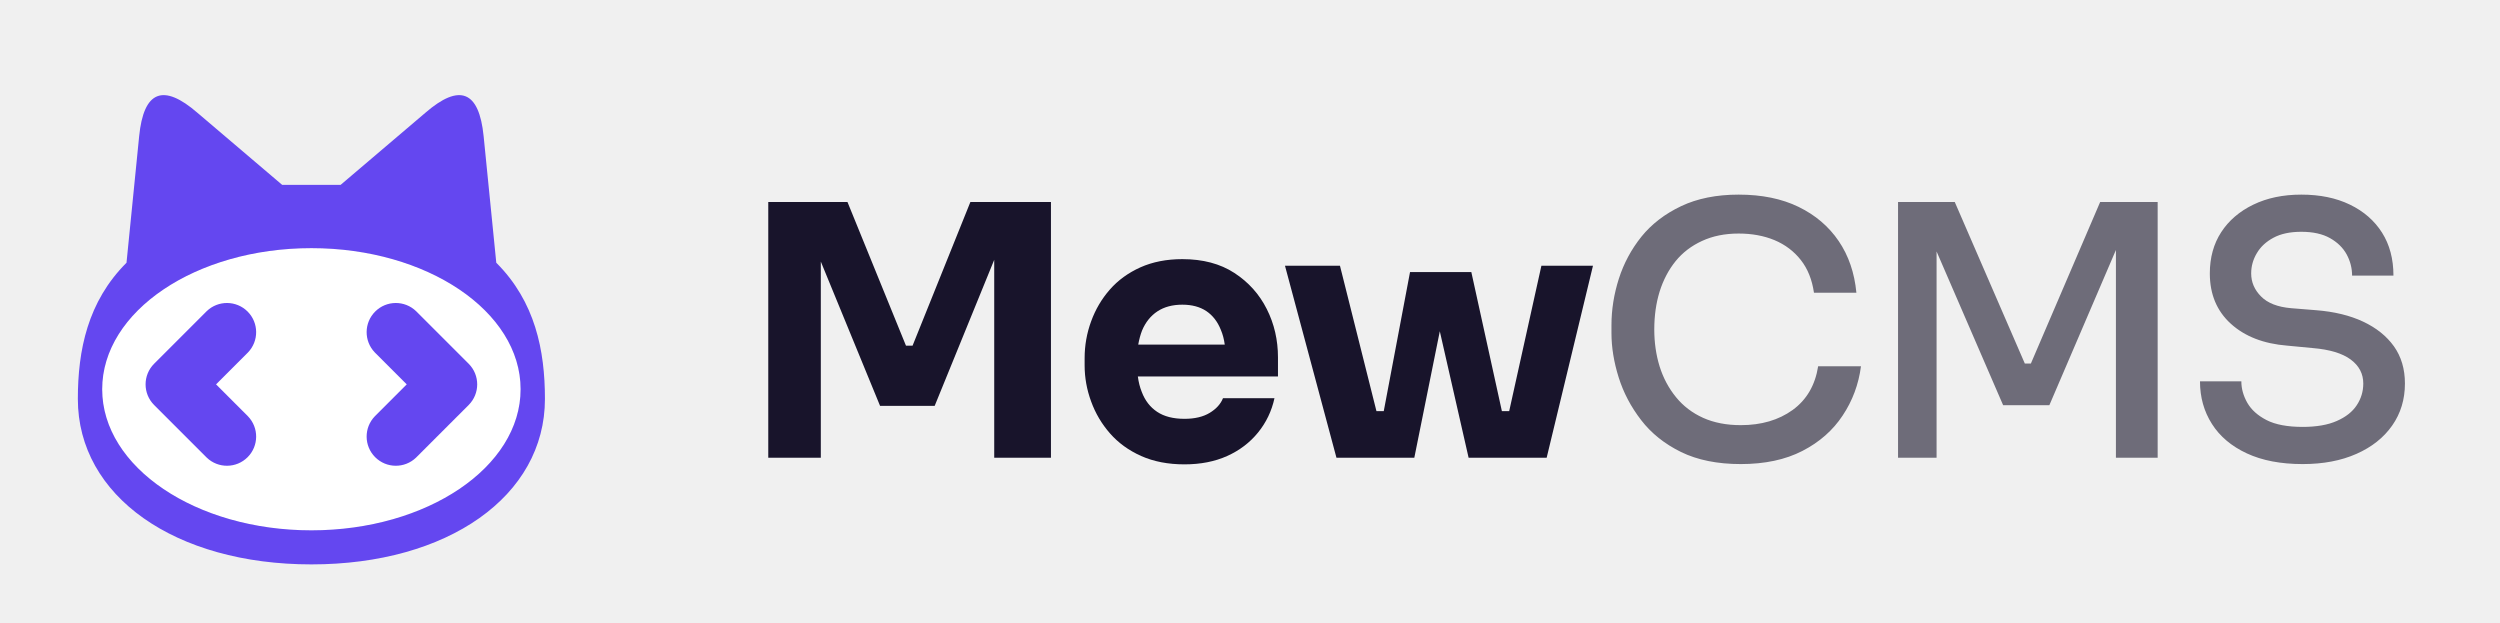
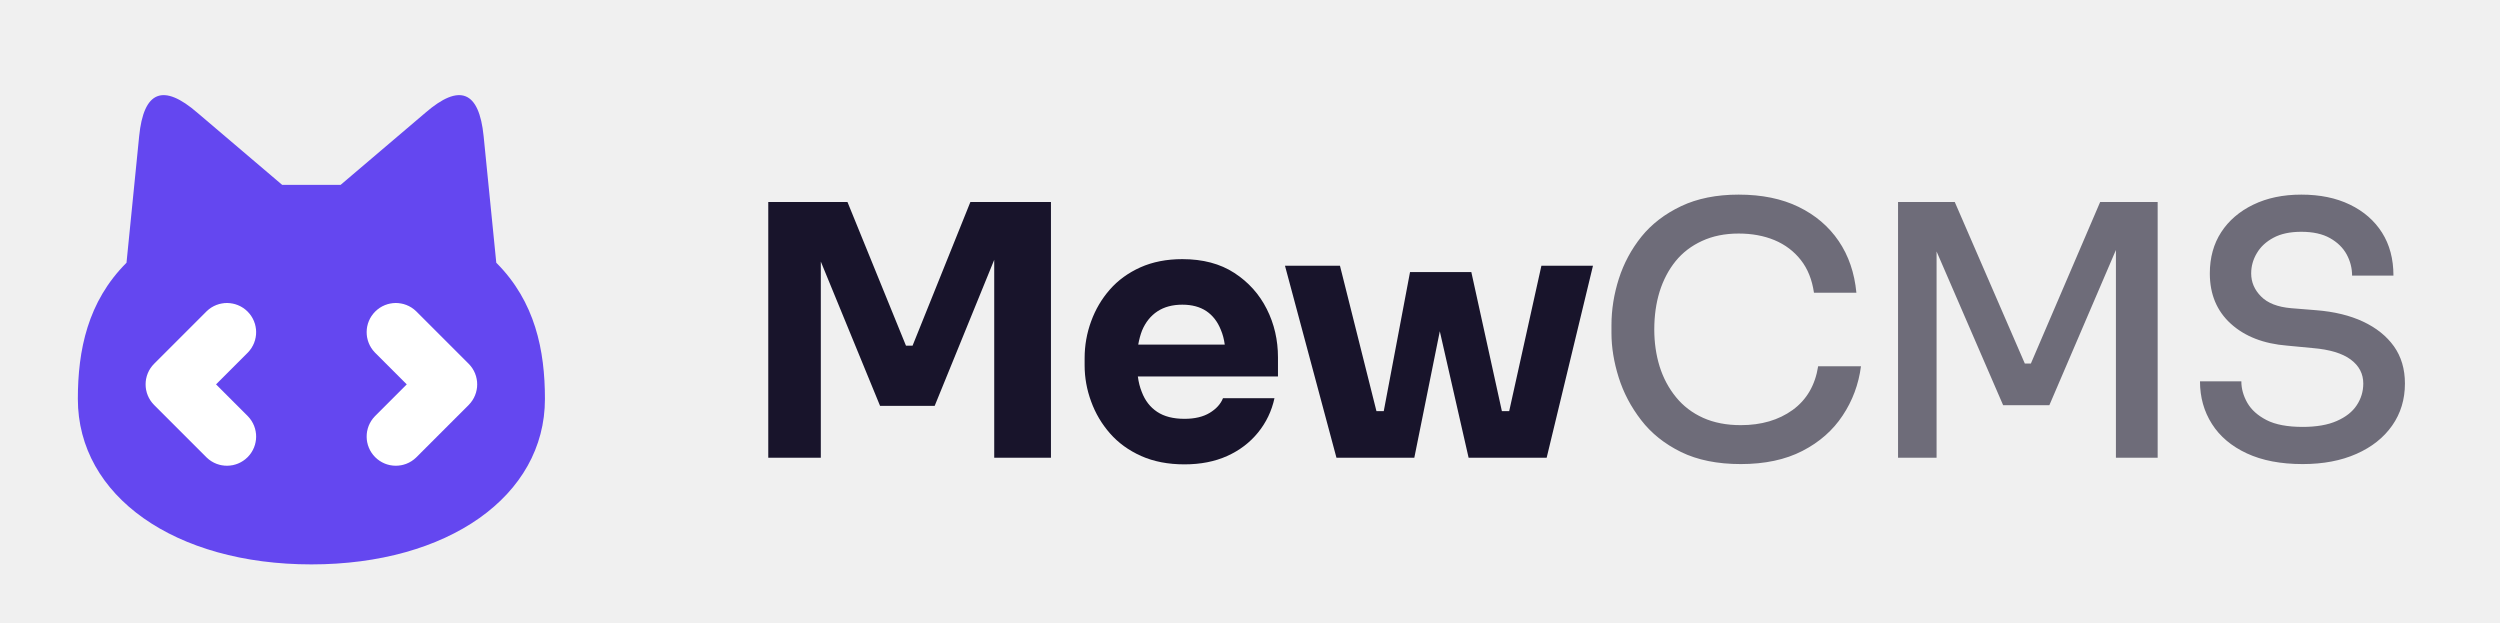
<svg xmlns="http://www.w3.org/2000/svg" width="256.91" height="64" viewBox="0 0 256.91 64" role="img">
-   <path fill="#FFFFFF" d="M10.5 40A21.5 14.5 0 0 1 53.5 40A21.5 14.5 0 0 1 10.5 40Z" />
-   <path fill="#6447F0" fill-rule="evenodd" d="M13 27L14.3 14Q15 7 20.3 11.6L29 19H35L43.7 11.6Q49 7 49.7 14L51 27C55 31 56 36 56 41C56 51 46 58 32 58C18 58 8 51 8 41C8 36 9 31 13 27ZM10.5 40A21.5 14.5 0 0 1 53.5 40A21.5 14.5 0 0 1 10.5 40ZM25.481 36.221L22.203 39.5L25.481 42.779A3 3 0 0 1 21.239 47.021L15.839 41.621A3 3 0 0 1 15.839 37.379L21.239 31.979A3 3 0 0 1 25.481 36.221ZM38.519 36.221L41.797 39.5L38.519 42.779A3 3 0 0 0 42.761 47.021L48.161 41.621A3 3 0 0 0 48.161 37.379L42.761 31.979A3 3 0 0 0 38.519 36.221Z" />
+   <path fill="#FFFFFF" d="M25.481 36.221L22.203 39.5L25.481 42.779A3 3 0 0 1 21.239 47.021L15.839 41.621A3 3 0 0 1 15.839 37.379L21.239 31.979A3 3 0 0 1 25.481 36.221ZM38.519 36.221L41.797 39.5L38.519 42.779A3 3 0 0 0 42.761 47.021L48.161 41.621A3 3 0 0 0 48.161 37.379L42.761 31.979A3 3 0 0 0 38.519 36.221Z" />
+   <path fill="#6447F0" fill-rule="evenodd" d="M13 27L14.3 14Q15 7 20.3 11.6L29 19H35L43.7 11.6Q49 7 49.7 14L51 27C55 31 56 36 56 41C56 51 46 58 32 58C18 58 8 51 8 41C8 36 9 31 13 27ZM25.481 36.221L22.203 39.5L25.481 42.779A3 3 0 0 1 21.239 47.021L15.839 41.621A3 3 0 0 1 15.839 37.379L21.239 31.979A3 3 0 0 1 25.481 36.221ZM38.519 36.221L41.797 39.5L38.519 42.779A3 3 0 0 0 42.761 47.021L48.161 41.621A3 3 0 0 0 48.161 37.379L42.761 31.979A3 3 0 0 0 38.519 36.221Z" />
  <path fill="#18142B" d="M78.95 47.04V20.76H87.09L93.1 35.52H93.78L99.72 20.76H108V47.04H102.17V26.7L96.05 41.71H90.44L84.35 26.88V47.04ZM121.72 47.72Q119.2 47.72 117.27 46.86Q115.35 46 114.07 44.54Q112.79 43.08 112.13 41.26Q111.46 39.44 111.46 37.54V36.82Q111.46 34.84 112.13 33.02Q112.79 31.2 114.05 29.76Q115.31 28.32 117.2 27.47Q119.09 26.63 121.5 26.63Q124.67 26.63 126.85 28.05Q129.03 29.47 130.18 31.76Q131.33 34.04 131.33 36.74V38.69H116.93Q117.04 39.55 117.33 40.27Q117.83 41.6 118.91 42.32Q119.99 43.04 121.72 43.04Q123.3 43.04 124.31 42.43Q125.32 41.82 125.68 40.92H130.97Q130.54 42.9 129.28 44.45Q128.02 46 126.11 46.86Q124.2 47.72 121.72 47.72ZM116.97 35.41H125.86Q125.75 34.58 125.46 33.9Q124.96 32.64 123.97 31.97Q122.98 31.31 121.5 31.31Q119.99 31.31 118.95 31.99Q117.9 32.68 117.36 33.97Q117.11 34.62 116.97 35.41ZM137.34 47.04 132.05 27.31H137.7L141.45 42.25H142.2L144.9 27.96H151.2L154.34 42.25H155.09L158.4 27.31H163.7L158.94 47.04H150.92L147.96 34.04L145.34 47.04Z" />
  <path fill="#18142B" fill-opacity="0.6" d="M178.89 47.69Q175.29 47.69 172.75 46.45Q170.21 45.2 168.65 43.17Q167.08 41.14 166.34 38.78Q165.6 36.42 165.6 34.22V33.43Q165.6 31.02 166.36 28.64Q167.12 26.27 168.68 24.32Q170.25 22.38 172.75 21.19Q175.25 20 178.67 20Q182.24 20 184.83 21.26Q187.42 22.52 188.95 24.77Q190.48 27.02 190.77 30.08H186.41Q186.12 28.07 185.06 26.72Q184 25.37 182.36 24.68Q180.72 24 178.67 24Q176.55 24 174.91 24.76Q173.27 25.51 172.19 26.84Q171.11 28.18 170.55 29.96Q170 31.74 170 33.86Q170 35.88 170.55 37.66Q171.11 39.44 172.23 40.81Q173.34 42.18 175.02 42.94Q176.69 43.69 178.89 43.69Q182.06 43.69 184.22 42.13Q186.38 40.56 186.84 37.64H191.24Q190.88 40.42 189.36 42.7Q187.85 44.99 185.22 46.34Q182.6 47.69 178.89 47.69ZM195.05 47.04V20.76H200.88L208.08 37.36H208.7L215.82 20.76H221.73V47.04H217.44V25.69L210.6 41.64H205.85L199.01 25.84V47.04ZM236.63 47.69Q233.25 47.69 230.89 46.59Q228.53 45.49 227.31 43.57Q226.08 41.64 226.08 39.19H230.33Q230.33 40.31 230.94 41.39Q231.56 42.47 232.92 43.17Q234.29 43.87 236.63 43.87Q238.76 43.87 240.14 43.26Q241.53 42.65 242.19 41.64Q242.86 40.63 242.86 39.41Q242.86 37.9 241.56 36.94Q240.27 35.99 237.68 35.77L235.05 35.52Q231.41 35.23 229.25 33.27Q227.09 31.31 227.09 28.1Q227.09 25.66 228.26 23.86Q229.43 22.06 231.56 21.03Q233.68 20 236.49 20Q239.37 20 241.49 21.03Q243.62 22.06 244.79 23.91Q245.96 25.76 245.96 28.32H241.71Q241.71 27.17 241.15 26.14Q240.59 25.12 239.44 24.47Q238.29 23.82 236.49 23.82Q234.76 23.82 233.63 24.43Q232.49 25.04 231.92 26.02Q231.34 26.99 231.34 28.1Q231.34 29.44 232.35 30.46Q233.36 31.49 235.44 31.67L238.04 31.88Q240.81 32.1 242.84 33.05Q244.88 34.01 246.01 35.59Q247.14 37.18 247.14 39.41Q247.14 41.86 245.83 43.73Q244.52 45.6 242.16 46.64Q239.8 47.69 236.63 47.69Z" />
</svg>
